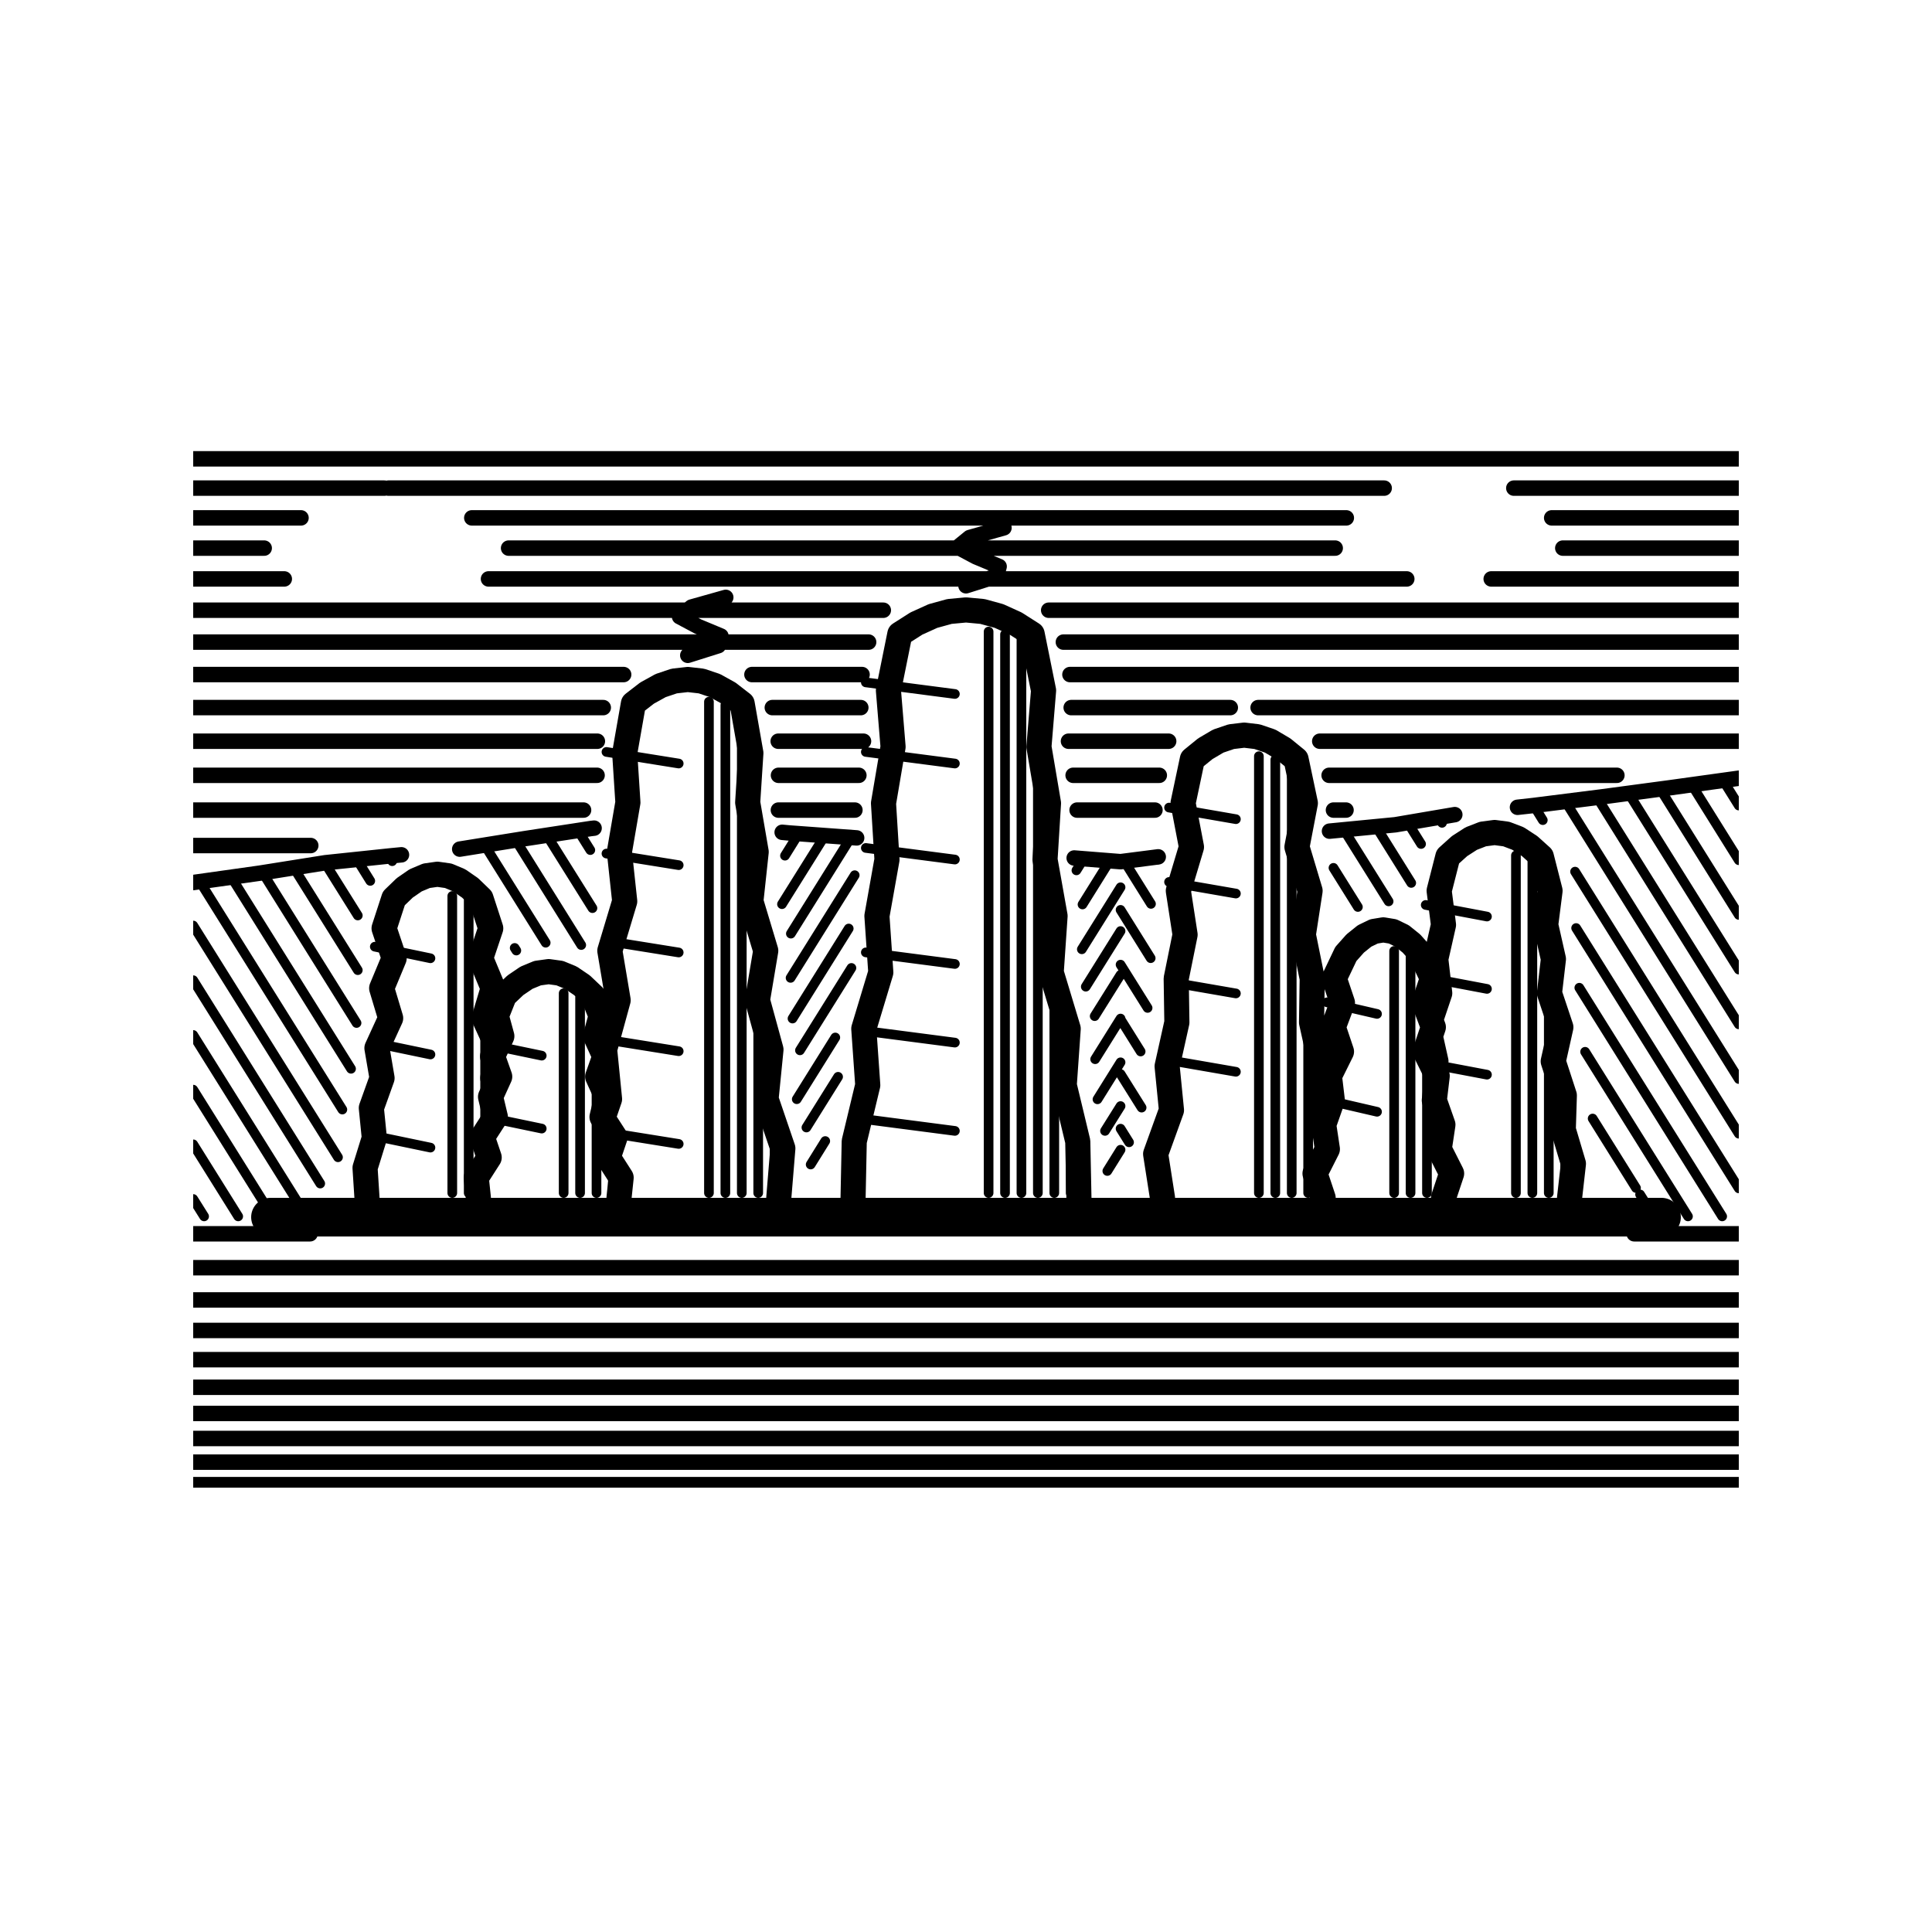
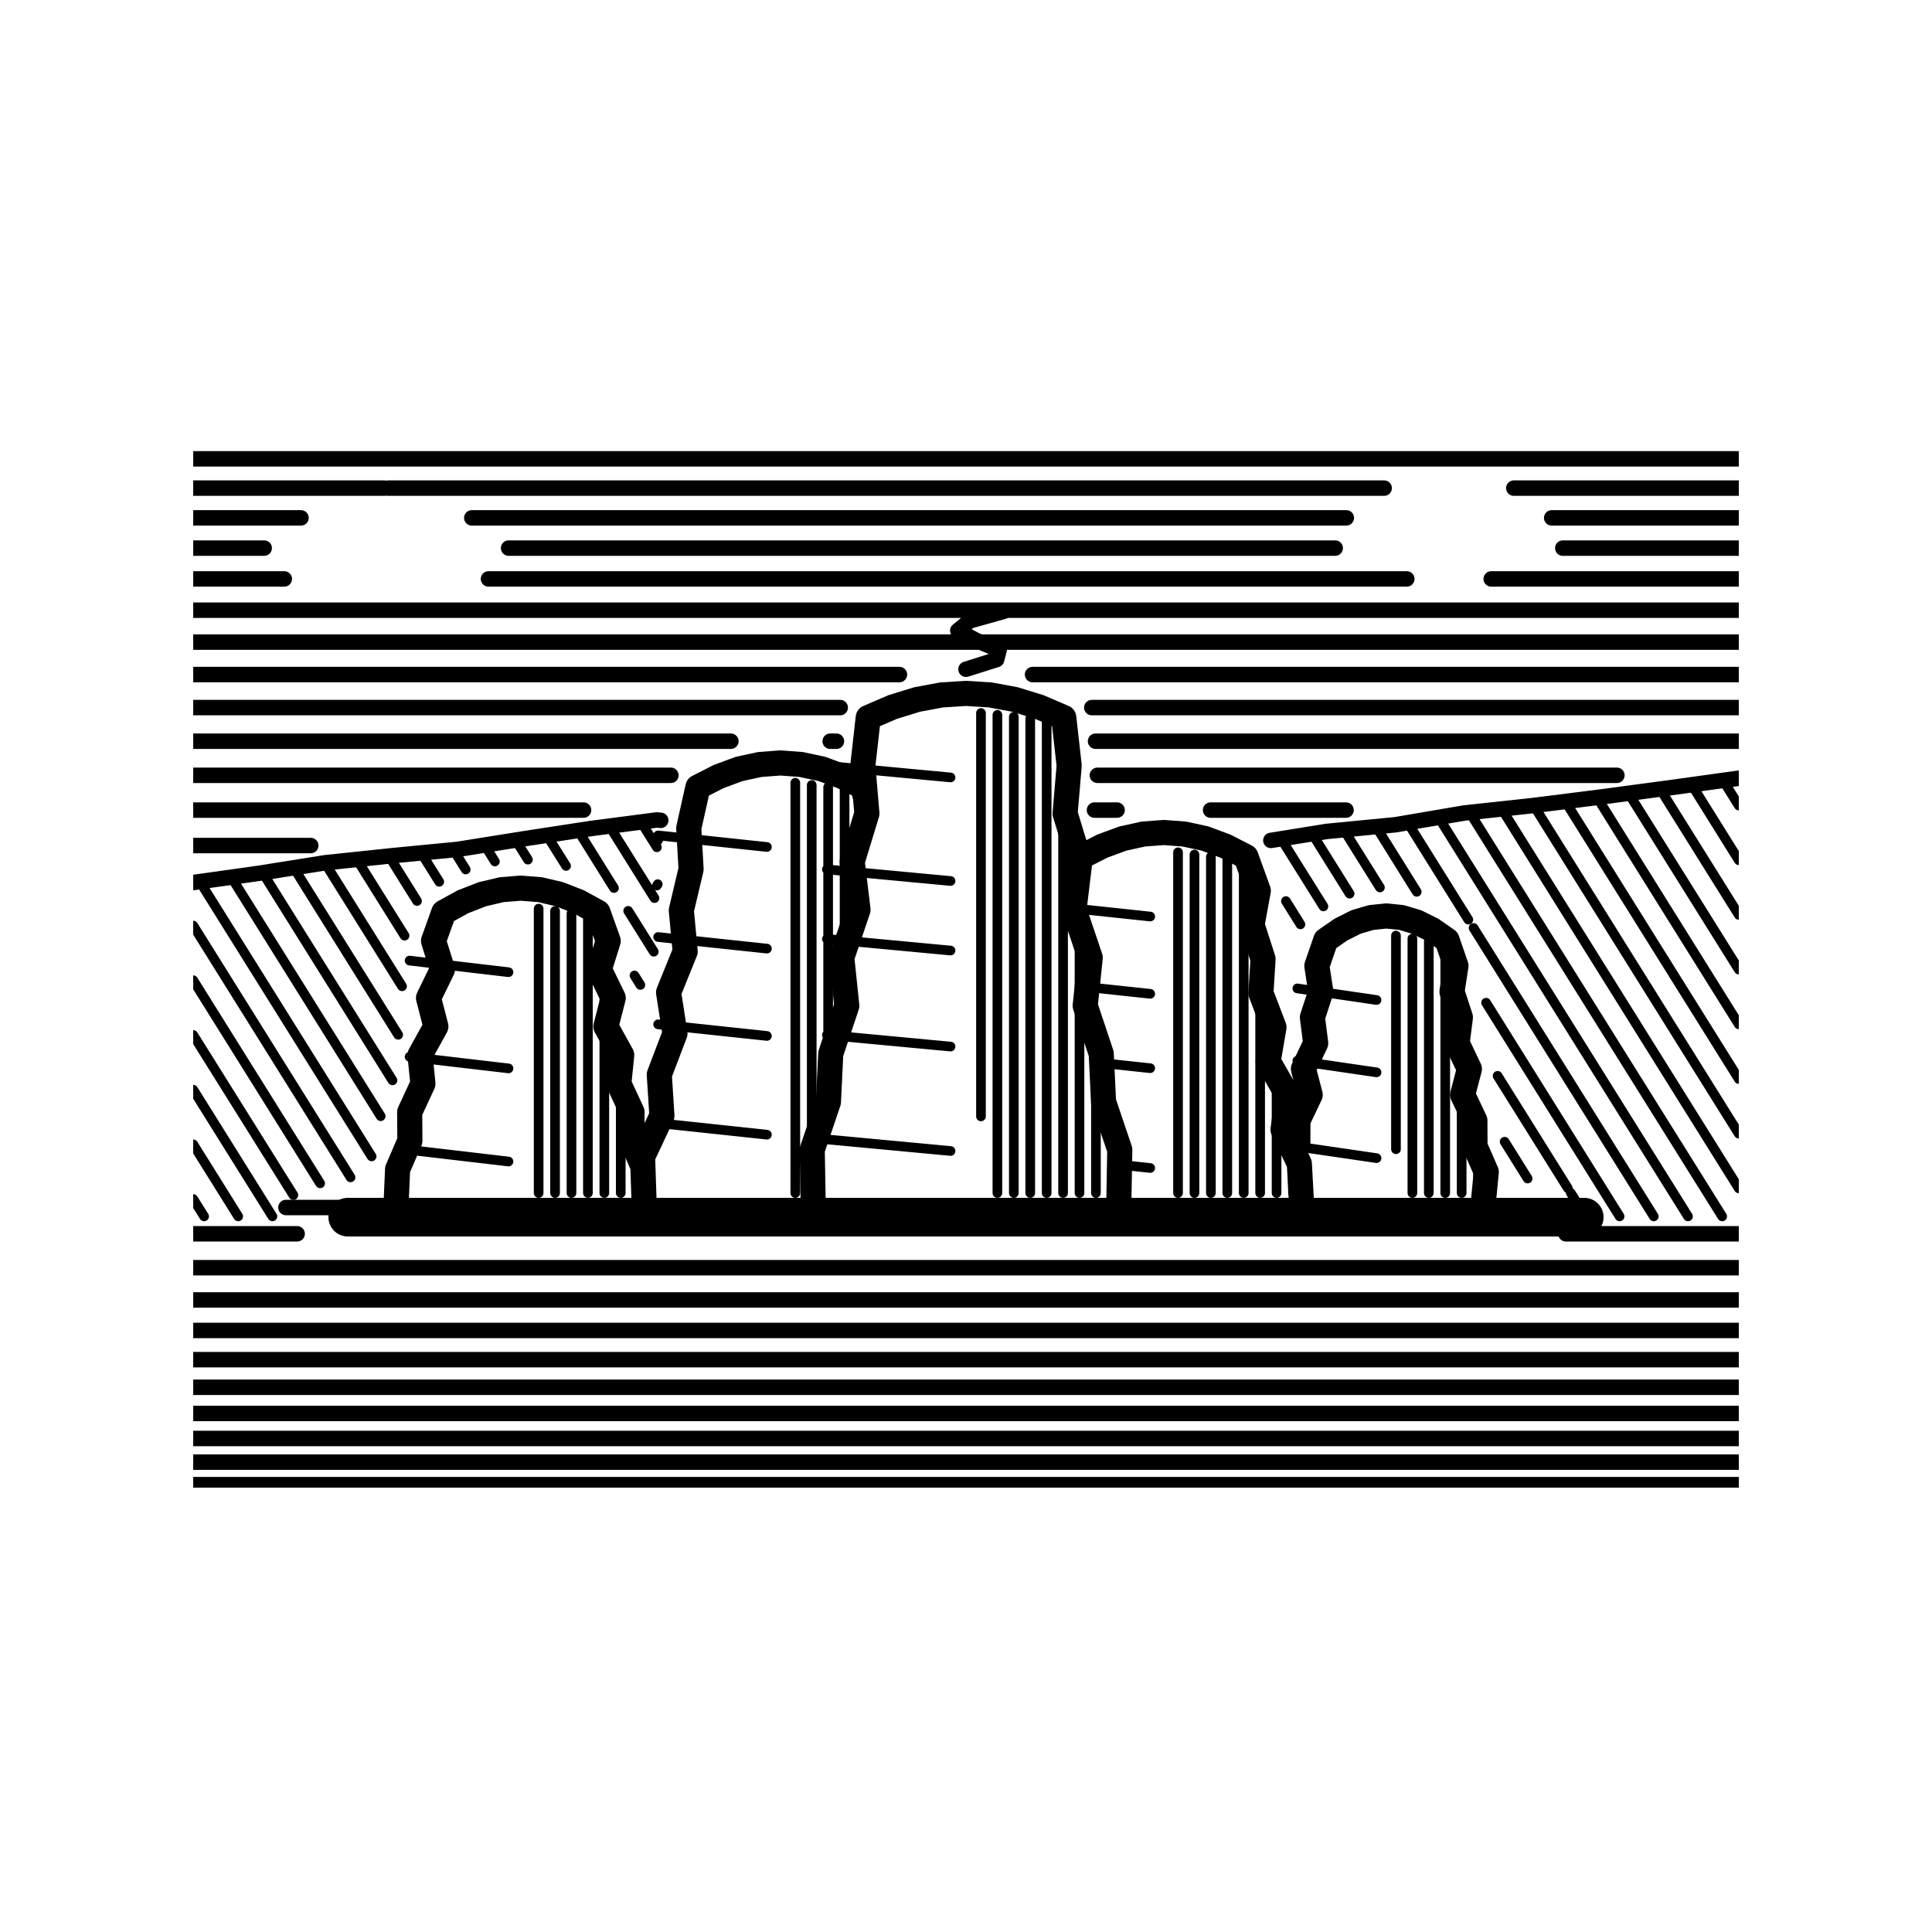
<svg xmlns="http://www.w3.org/2000/svg" viewBox="0 0 200 200">
  <defs>
    <clipPath id="w">
      <path d="M20 46L180 46L180 154L20 154Z" />
    </clipPath>
  </defs>
  <g clip-path="url(#w)" fill="none" stroke="#000" stroke-linecap="round" stroke-linejoin="round">
-     <path d="M59.84 85.97L61.11 88M56.61 86.47L61.33 94.01M53.39 86.97L60.17 97.83M50.17 87.48L56.49 97.59M53.28 98.13L53.45 98.4M40.27 88.62L40.6 89.15M36.95 88.97L38.33 91.19M33.63 89.32L37.04 94.77M30.41 89.83L37.04 100.43M27.19 90.34L36.91 105.9M23.95 90.81L36.34 110.64M20.69 91.26L35.44 114.86M20 95.81L34.99 119.8M20 101.47L33.15 122.52M20 107.14L31.74 125.92M20 112.8L28.2 125.92M20 118.46L24.66 125.92M20 124.12L21.13 125.92M81.26 88.58L82.68 86.3M80.95 93.6L85.39 86.5M81.87 96.65L88.09 86.69M81.84 101.23L88.48 90.6M82.04 105.44L87.86 96.12M82.81 108.73L88.14 100.2M82.48 113.79L86.47 107.4M83.48 116.72L86.76 111.47M83.92 120.55L85.43 118.12M111.43 90.1L112.18 88.9M112.06 93.63L114.88 89.11M111.99 98.27L116 91.85M112.4 102.14L116 96.38M113.32 105.19L116 100.91M113.37 109.65L116 105.44M113.61 113.8L116 109.97M114.39 117.07L116 114.5M114.63 121.22L116 119.02M178.37 80.78L180 83.39M175.12 81.23L180 89.05M171.86 81.68L180 94.71M168.59 82.12L180 100.37M165.33 82.55L180 106.04M162.05 82.97L180 111.7M158.77 83.38L159.71 84.9M163.05 90.23L180 117.36M163.16 96.07L180 123.02M163.49 102.25L178.28 125.92M148.93 84.62L149.28 85.18M164.09 108.88L174.74 125.92M145.73 85.16L147.11 87.37M164.87 115.79L169.36 122.98M169.78 123.65L171.2 125.92M142.45 85.57L146.09 91.4M139.11 85.89L143.75 93.31M138.04 89.84L140.57 93.89M119.66 88.73L119.82 88.98M116.39 89.15L119.15 93.57M116 94.19L119.12 99.19M116 99.86L118.8 104.34M116 105.52L118.08 108.85M116 111.18L118.18 114.66M116 116.84L116.88 118.25M50.22 94.82L50.22 97.33M50.22 100.8L50.22 104.56M50.22 106.12L50.22 117.27M50.22 118.58L50.22 120.47M48.52 93.18L48.52 123.5M46.82 92.75L46.82 123.5M38.8 98L44.56 99.2M38.8 107.96L44.56 109.16M38.8 117.6L44.56 118.8M162.03 118.09L162.03 123.5M160.33 97.65L160.33 123.5M158.63 88.96L158.63 123.5M156.93 88.55L156.93 123.5M147.59 93.68L153.93 94.88M148.28 101.3L153.93 102.37M148.18 110.16L153.93 111.25M80.19 116.89L80.19 123.5M78.49 96.34L78.49 102.54M78.49 104.34L78.49 123.5M76.79 73.33L76.79 123.5M75.09 72.98L75.09 123.5M73.39 72.64L73.39 123.5M62.78 77.84L70.26 79.04M62.78 88.36L70.26 89.56M62.78 97.4L70.26 98.6M62.78 107.62L70.26 108.82M63.41 117.32L70.26 118.42M137.12 117.61L137.12 119.52M135.42 92.03L135.42 93.05M135.42 99.71L135.42 123.5M133.72 79L133.72 123.5M132.02 78.64L132.02 123.5M130.32 78.28L130.32 123.5M121.02 83.6L127.94 84.8M121.02 91.3L127.94 92.5M121.02 101.64L127.94 102.84M121.02 109.75L127.94 110.95M110.84 115.61L110.84 123.5M109.14 102.21L109.14 123.5M107.44 69.04L107.44 123.5M105.74 65.95L105.74 123.5M104.04 65.67L104.04 123.5M102.34 65.38L102.34 123.5M89.63 70.64L98.85 71.84M89.63 77.84L98.85 79.04M89.63 87.78L98.85 88.98M89.63 98.59L98.85 99.79M89.63 106.73L98.85 107.93M89.63 115.87L98.85 117.07M63.45 121.09L63.45 123.5M61.75 104.49L61.75 106.39M61.75 107.98L61.75 123.5M60.05 103.25L60.05 123.5M58.35 102.82L58.35 123.5M50.32 108.08L56.08 109.28M50.32 115.63L56.08 116.83M149.42 120.3L149.42 123.5M147.72 100.6L147.72 102.44M147.72 105.08L147.72 107.8M147.72 109.73L147.72 123.5M146.02 98.94L146.02 123.5M144.32 98.44L144.32 123.5M137.37 103.76L142.55 104.96M137.37 113.89L142.55 115.09" stroke-width="1" />
-     <path d="M20 47.5L180 47.5M20 50.53L39.8 50.53M40.2 50.53L143.29 50.53M156.71 50.53L180 50.53M20 53.61L31.16 53.61M48.84 53.61L139.37 53.61M160.63 53.61L180 53.61M20 56.74L27.35 56.74M52.65 56.74L138.22 56.74M161.78 56.74L180 56.74M20 59.93L29.43 59.93M50.57 59.93L145.63 59.93M154.37 59.93L180 59.93M20 63.17L91.44 63.17M108.56 63.17L180 63.17M20 66.47L89.92 66.47M110.08 66.47L180 66.47M20 69.83L64.56 69.83M77.84 69.83L89.24 69.83M110.76 69.83L180 69.83M20 73.25L62.45 73.25M79.95 73.25L89.11 73.25M110.89 73.25L127.36 73.25M130.24 73.25L180 73.25M20 76.73L61.84 76.73M80.56 76.73L89.39 76.73M110.61 76.73L120.98 76.73M136.62 76.73L180 76.73M20 80.26L61.81 80.26M80.59 80.26L88.91 80.26M111.09 80.26L120.01 80.26M137.59 80.26L167.38 80.26M20 83.86L60.41 83.86M80.58 83.86L88.5 83.86M111.5 83.86L119.56 83.86M138.04 83.86L139.34 83.86M20 87.53L32.17 87.53M20 91.36L26.89 90.39L33.68 89.31L40.52 88.59L41.56 88.49M47.59 87.9L54.3 86.82L61.16 85.77L61.5 85.73M80.97 86.16L81.72 86.23L88.56 86.73L88.68 86.74M111.2 88.82L116 89.2L119.9 88.7M137.63 86.04L144.44 85.38L150.6 84.33M157.09 83.57L158.71 83.39L165.76 82.5L172.86 81.55L180 80.56M20 127.72L32.1 127.72M169.17 127.72L180 127.72M20 131.23L180 131.23M20 134.57L180 134.57M20 137.73L180 137.73M20 140.75L180 140.75M20 143.61L180 143.61M20 146.32L180 146.32M20 148.91L180 148.91M20 151.36L180 151.36M20 153.69L180 153.69M31.6 125L46.68 125M152.15 125L169.77 125M66.92 125L83.79 125M71.2 67.84L74.37 66.84L74.63 65.84L72.23 64.84L70.35 63.84L71.58 62.84L75.13 61.84M116.21 125L134.25 125M78.11 125L121.89 125M100 60.64L103.17 59.64L103.43 58.64L101.03 57.64L99.15 56.64L100.38 55.64L103.93 54.64M43.12 125L70.48 125M130.89 125L155.51 125" stroke-width="1.6" />
-     <path d="M37.99 124L37.79 120.9L38.75 117.8L38.44 114.7L39.55 111.6L39.02 108.5L40.44 105.4L39.51 102.3L40.8 99.2L39.76 96.1L40.77 93L41.9 91.91L43.03 91.13L44.15 90.66L45.28 90.5L46.41 90.66L47.53 91.13L48.66 91.91L49.79 93L50.8 96.1L49.76 99.2L51.05 102.3L50.12 105.4L51.46 108.32M51.26 110.13L51.01 111.6L51.3 112.4M148.41 110.63L148.65 109.87L148.07 107.27M148.1 105.6L149.04 102.81L148.63 99.28L149.43 95.74L148.98 92.21L149.88 88.68L151.09 87.59L152.3 86.81L153.51 86.34L154.72 86.18L155.93 86.34L157.14 86.8L158.35 87.59L159.56 88.68L160.46 92.21L160.01 95.74L160.81 99.28L160.4 102.81L161.58 106.34L160.79 109.87L161.94 113.4L161.83 116.94L162.88 120.47L162.48 124M62.41 115.78L63.1 113.77L62.59 108.65L63.99 103.54L63.13 98.42L64.67 93.3L64.12 88.19L65 83.07L64.67 77.96L65.57 72.84L66.98 71.75L68.39 70.97L69.79 70.5L71.2 70.34L72.61 70.5L74.01 70.97L75.42 71.75L76.83 72.84L77.73 77.96L77.4 83.07L78.28 88.19L77.73 93.3L79.27 98.42L78.41 103.54L79.81 108.65L79.3 113.77L81.04 118.88L80.62 124M120.34 124L119.63 119.46L121.27 114.92L120.82 110.38L121.83 105.84L121.76 101.3L122.68 96.76L121.98 92.22L123.34 87.68L122.47 83.14L123.43 78.6L124.77 77.51L126.11 76.72L127.46 76.26L128.8 76.1L130.14 76.26L131.49 76.72L132.83 77.51L134.17 78.6L135.13 83.14L134.26 87.68L135.62 92.22L134.92 96.76L135.84 101.3L135.77 105.84L136.78 110.38L136.33 114.92L137.14 117.16M88.31 124L88.43 118.16L89.83 112.33L89.42 106.49L91.18 100.66L90.78 94.82L91.82 88.98L91.46 83.15L92.45 77.31L91.97 71.48L93.15 65.64L94.86 64.55L96.58 63.77L98.29 63.3L100 63.14L101.71 63.3L103.42 63.77L105.14 64.55L106.85 65.64L108.03 71.48L107.55 77.31L108.54 83.15L108.18 88.98L109.22 94.82L108.82 100.66L110.58 106.49L110.17 112.33L111.57 118.16L111.69 124M49.52 124L49.3 121.91L50.64 119.82L49.93 117.72L51.28 115.63L50.78 113.54L51.73 111.45L50.99 109.36L51.95 107.26L51.38 105.17L52.21 103.08L53.36 101.99L54.51 101.21L55.65 100.74L56.8 100.58L57.95 100.74L59.09 101.21L60.24 101.99L61.39 103.08L62.22 105.17L61.65 107.26L62.61 109.36L61.87 111.45L62.82 113.54L62.32 115.63L63.67 117.72L62.96 119.82L64.3 121.91L64.08 124M136.97 124L136.13 121.48L137.41 118.95L137.03 116.43L137.92 113.9L137.62 111.38L138.87 108.86L138.02 106.33L138.97 103.81L138.12 101.28L139.32 98.76L140.29 97.67L141.26 96.89L142.23 96.42L143.2 96.26L144.17 96.42L145.14 96.89L146.11 97.67L147.08 98.76L148.28 101.28L147.43 103.81L148.38 106.33L147.53 108.86L148.78 111.38L148.48 113.9L149.37 116.43L148.99 118.95L150.27 121.48L149.43 124" stroke-width="2.6" />
-     <path d="M28 126L172 126" stroke-width="4" />
+     <path d="M66.36 85.09L68 87.71M63.09 85.52L67.75 92.97M59.84 85.97L63.56 91.93M65.03 94.29L67.68 98.52M56.61 86.47L58.6 89.64M65.68 100.98L66.29 101.96M53.39 86.97L54.65 88.99M50.17 87.48L51.23 89.18M46.94 87.97L48.21 90.01M43.6 88.29L45.47 91.28M40.27 88.62L43.17 93.27M36.95 88.97L41.88 96.86M33.63 89.32L41.62 102.1M30.41 89.83L41.22 107.12M27.19 90.34L40.63 111.84M23.95 90.81L39.41 115.55M20.69 91.26L38.47 119.71M20 95.81L36.29 121.88M20 101.47L33.14 122.5M20 107.14L30.37 123.72M20 112.8L28.2 125.92M20 118.46L24.66 125.92M20 124.12L21.13 125.92M68 87.14L68.34 86.6M68 91.67L68.09 91.53M178.37 80.78L180 83.39M175.12 81.23L180 89.05M171.86 81.68L180 94.71M168.59 82.12L180 100.37M165.33 82.55L180 106.04M162.05 82.97L180 111.7M158.77 83.38L180 117.36M155.46 83.74L180 123.02M152.14 84.1L178.28 125.92M148.93 84.62L174.74 125.92M145.73 85.16L152 95.2M152.54 96.06L171.2 125.92M142.45 85.57L146.66 92.32M153.84 103.8L167.66 125.92M139.11 85.89L142.85 91.87M155.03 111.37L162.3 123M162.6 123.48L164.12 125.92M135.84 86.31L139.71 92.51M155.76 118.19L158.14 122M132.62 86.83L137 93.83M133.12 93.28L134.62 95.69M65.96 119.86L65.96 123.5M64.26 113.1L64.26 123.5M62.56 96.77L62.56 98.18M62.56 101.93L62.56 123.5M60.86 94.79L60.86 123.5M59.16 94.55L59.16 123.5M57.46 94.3L57.46 123.5M55.76 94.06L55.76 123.5M42.4 99.44L52.64 100.64M42.4 109.4L52.64 110.6M42.4 119.04L52.64 120.24M153.01 119.9L153.01 123.5M151.31 109.47L151.31 123.5M149.61 97.79L149.61 123.5M147.91 97.47L147.91 123.5M146.21 97.16L146.21 123.5M144.51 96.85L144.51 118.97M134.3 102.32L142.5 103.52M134.3 109.81L142.5 111.01M134.3 118.69L142.5 119.89M89.13 81.95L89.13 86.2M87.43 81.72L87.43 98.28M87.43 101.96L87.43 104.78M85.73 81.49L85.73 114.13M84.03 81.26L84.03 123.5M82.33 81.03L82.33 123.5M68.13 86.48L79.39 87.68M68.13 97L79.39 98.2M68.13 106.04L79.39 107.24M68.13 116.26L79.39 117.46M133.85 119.59L133.85 123.5M132.15 111.89L132.15 123.5M130.45 98.85L130.45 123.5M128.75 89.15L128.75 123.5M127.05 88.92L127.05 123.5M125.35 88.69L125.35 123.5M123.65 88.46L123.65 123.5M121.95 88.23L121.95 123.5M111.2 94.04L119.07 94.88M112.54 102.18L119.07 102.88M114.04 110.04L119.07 110.58M115.89 120.57L119.07 120.91M115.15 117.25L115.15 123.5M113.45 107.94L113.45 123.5M111.75 96.36L111.75 123.5M110.05 74.77L110.05 123.5M108.35 74.58L108.35 123.5M106.65 74.39L106.65 123.5M104.95 74.2L104.95 123.5M103.25 74L103.25 123.5M101.55 73.81L101.55 115.57M85.6 79.28L98.4 80.48M85.6 90L98.4 91.2M85.6 97.2L98.4 98.4M85.6 107.14L98.4 108.34M85.6 117.95L98.4 119.15" stroke-width="1" />
+     <path d="M20 47.5L180 47.5M20 50.53L39.8 50.53M40.2 50.53L143.29 50.53M156.71 50.53L180 50.53M20 53.61L31.16 53.61M48.84 53.61L139.37 53.61M160.63 53.61L180 53.61M20 56.74L27.35 56.74M52.65 56.74L138.22 56.74M161.78 56.74L180 56.74M20 59.93L29.43 59.93M50.57 59.93L145.63 59.93M154.37 59.93L180 59.93M20 63.17L180 63.17M20 66.47L180 66.47M20 69.83L93.11 69.83M106.89 69.83L180 69.83M20 73.25L86.98 73.25M113.02 73.25L180 73.25M20 76.73L75.66 76.73M85.94 76.73L86.59 76.73M113.41 76.73L180 76.73M20 80.26L69.45 80.26M113.6 80.26L167.38 80.26M20 83.86L60.41 83.86M113.3 83.86L115.64 83.86M125.32 83.86L139.34 83.86M20 87.53L32.17 87.53M20 91.36L26.89 90.39L33.68 89.31L40.52 88.59L47.35 87.93L54.3 86.82L61.16 85.77L68 84.88L68.4 84.92M131.56 87L137.33 86.07L144.44 85.38L151.6 84.16L158.71 83.39L165.76 82.5L172.86 81.55L180 80.56M20 127.72L30.76 127.72M162.1 127.72L180 127.72M20 131.23L180 131.23M20 134.57L180 134.57M20 137.73L180 137.73M20 140.75L180 140.75M20 143.61L180 143.61M20 146.32L180 146.32M20 148.91L180 148.91M20 151.36L180 151.36M20 153.69L180 153.69M29.6 125L61.06 125M140.26 125L162.98 125M54.05 125L77.69 125M122.31 125L147.23 125M69.6 125L130.4 125M100 69.28L103.17 68.28L103.43 67.28L101.03 66.28L99.15 65.28L100.38 64.28L103.93 63.28" stroke-width="1.6" />
+     <path d="M41.03 124L41.16 121.04L42.43 118.09L42.41 115.13L43.78 112.18L43.48 109.22L45.12 106.26L44.36 103.31L45.8 100.35L44.88 97.4L45.94 94.44L47.93 93.35L49.93 92.57L51.92 92.1L53.92 91.94L55.92 92.1L57.91 92.57L59.91 93.35L61.9 94.44L62.96 97.4L62.04 100.35L63.48 103.31L62.72 106.26L64.36 109.22L64.06 112.18L65.43 115.13L65.41 118.09L66.55 120.74M134.01 119.43L134.35 118.66L134.36 116L135.63 113.33L134.93 110.66L136.2 107.99L135.86 105.32L136.73 102.66L136.32 99.99L137.24 97.32L138.81 96.23L140.38 95.44L141.95 94.98L143.52 94.82L145.09 94.98L146.66 95.45L148.23 96.23L149.8 97.32L150.72 99.99L150.31 102.66L151.18 105.32L150.84 107.99L152.11 110.66L151.41 113.33L152.68 116L152.69 118.66L153.86 121.33L153.6 124M66.66 124L66.52 119.75L68.52 115.5L68.25 111.24L69.87 106.99L69.21 102.74L70.93 98.49L70.53 94.24L71.54 89.98L71.3 85.73L72.25 81.48L74.39 80.39L76.52 79.6L78.66 79.14L80.8 78.98L82.94 79.14L85.08 79.6L87.21 80.39L89.35 81.48L89.6 82.61M111.78 89.23L111.98 88.68L114.11 87.59L116.23 86.81L118.36 86.34L120.48 86.18L122.6 86.34L124.73 86.8L126.85 87.59L128.98 88.68L130.26 92.21L129.61 95.74L130.75 99.28L130.53 102.81L131.88 106.34L131.28 109.87L133.3 113.4L132.82 116.94L134.51 120.47L134.7 124M84.17 124L84.08 119.03L85.76 114.06L86 109.08L87.66 104.11L87.14 99.14L88.82 94.17L88.22 89.2L89.74 84.22L89.32 79.25L89.88 74.28L92.41 73.19L94.94 72.41L97.47 71.94L100 71.78L102.53 71.94L105.06 72.41L107.59 73.19L110.12 74.28L110.68 79.25L110.26 84.22L111.78 89.2L111.18 94.17L112.86 99.14L112.34 104.11L114 109.08L114.24 114.06L115.92 119.03L115.83 124" stroke-width="2.6" />
+     <path d="M36 126L164 126" stroke-width="4" />
  </g>
</svg>
